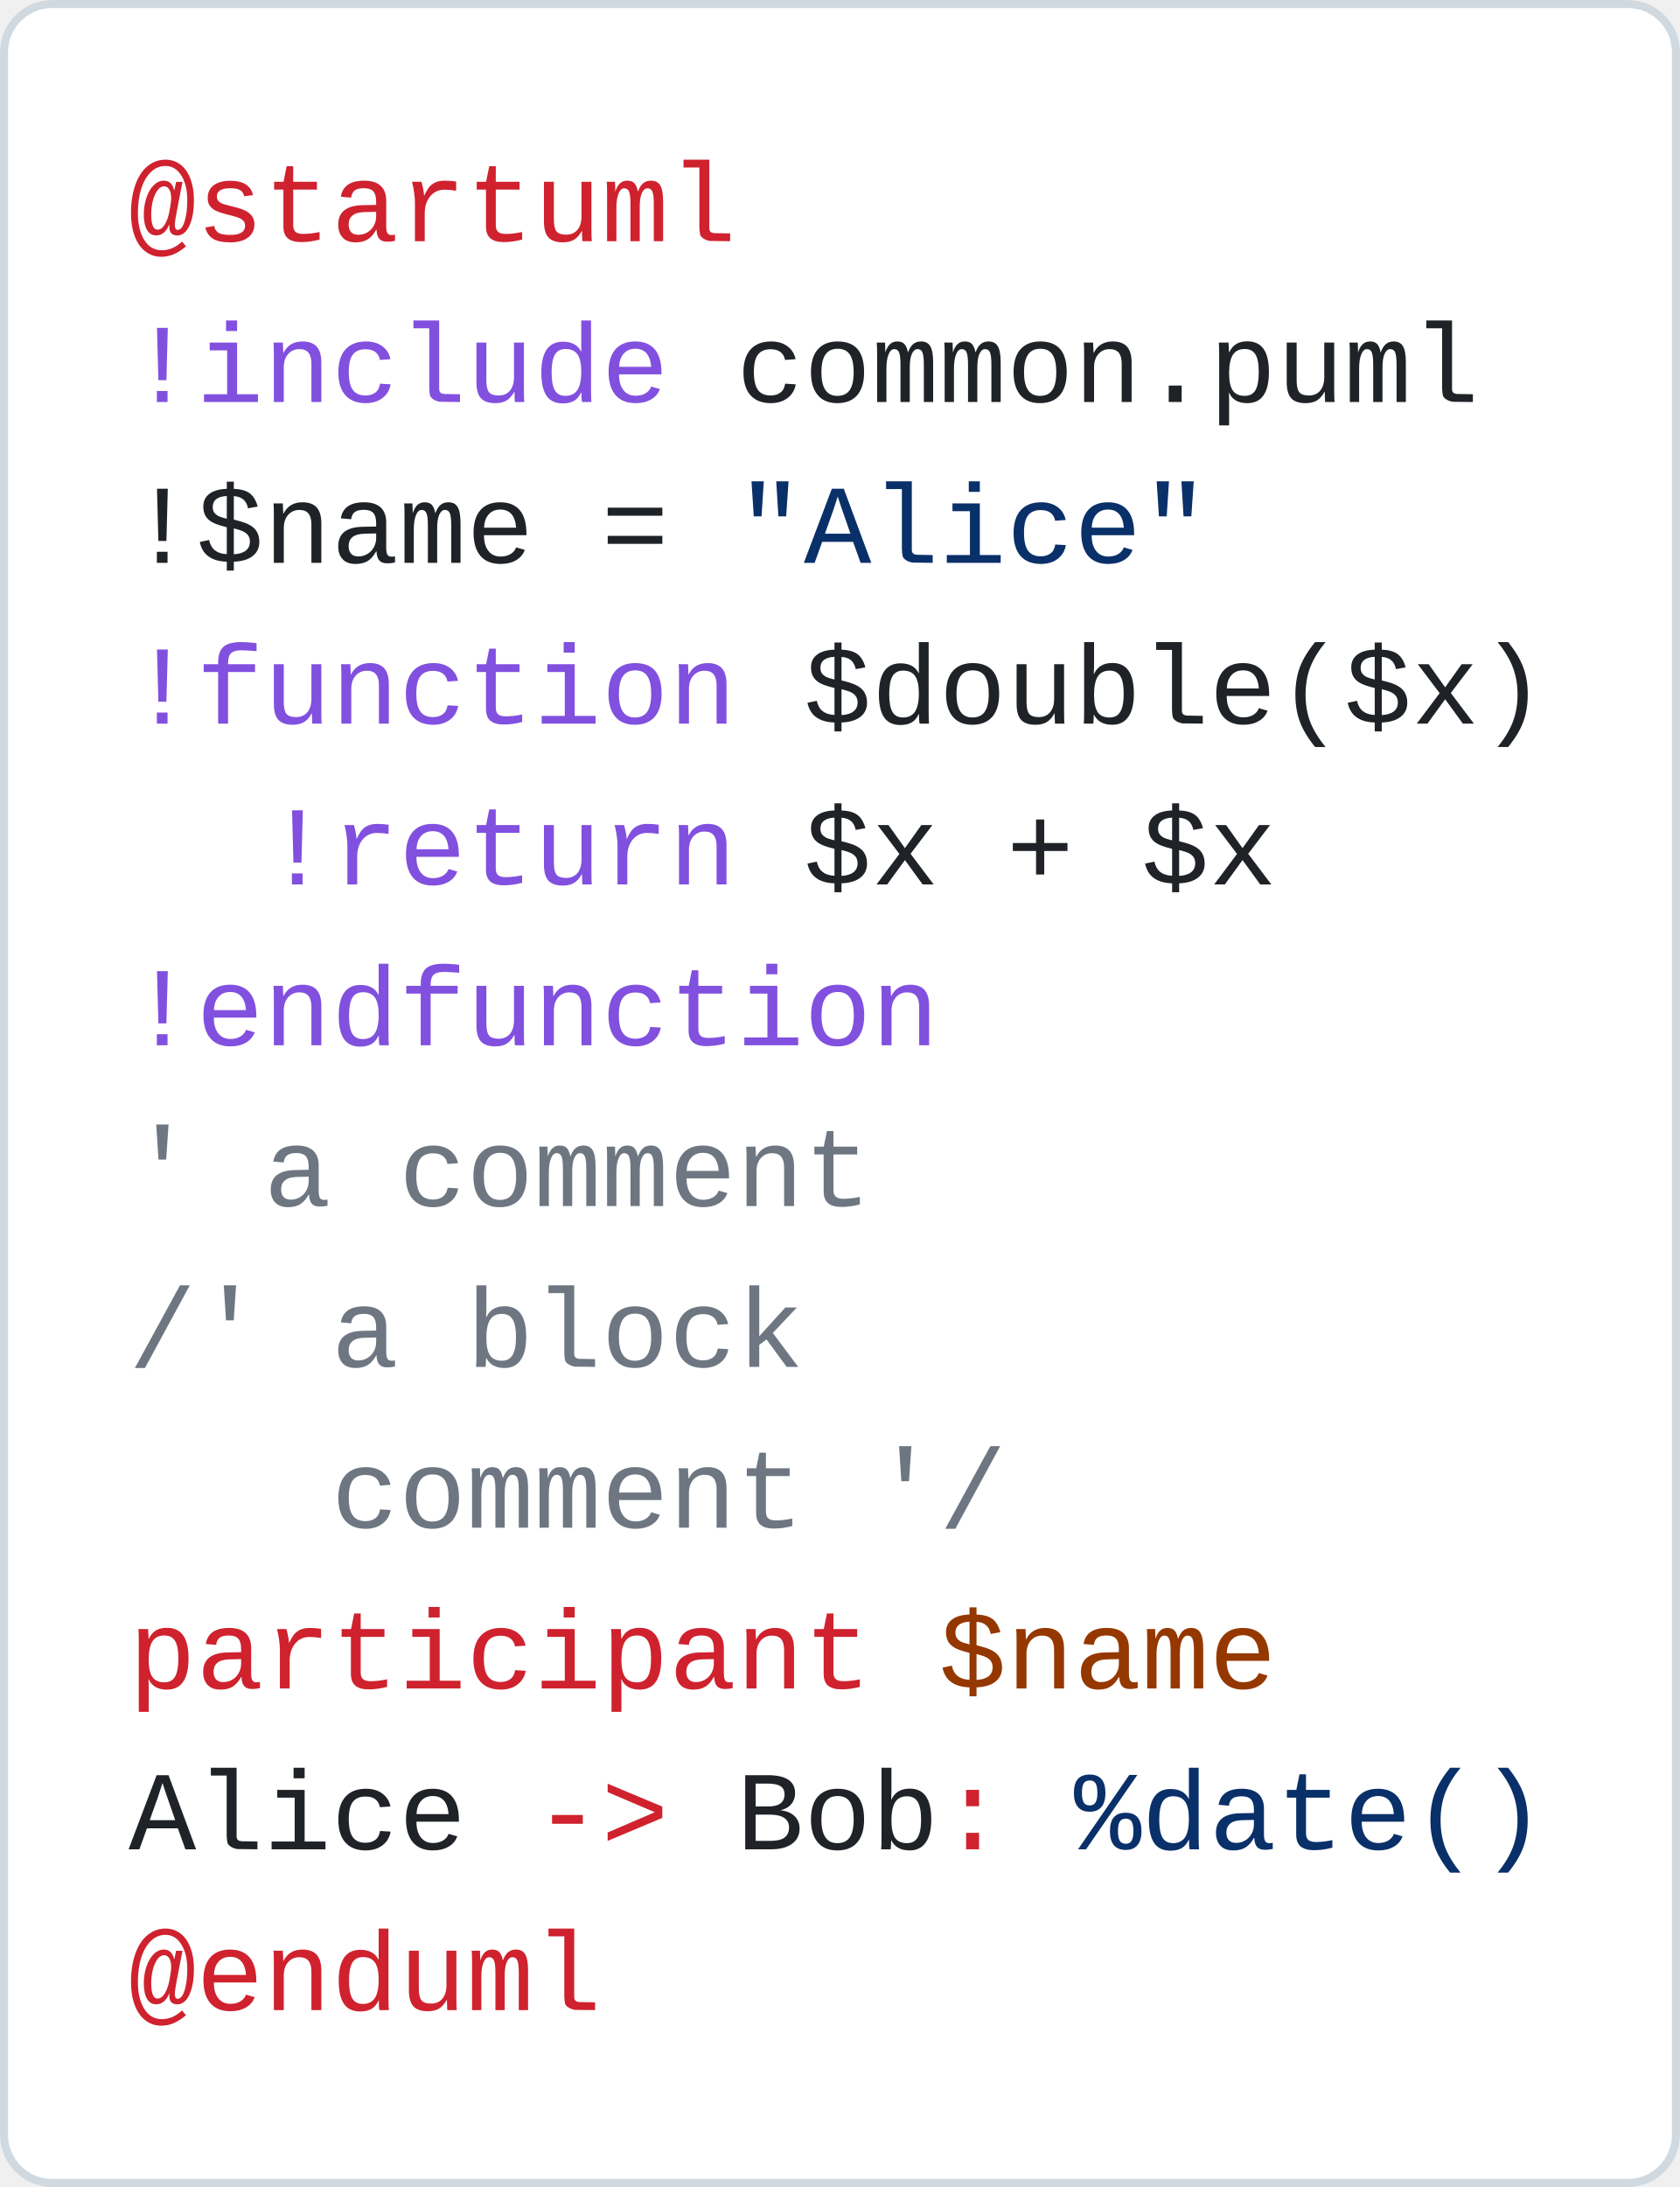
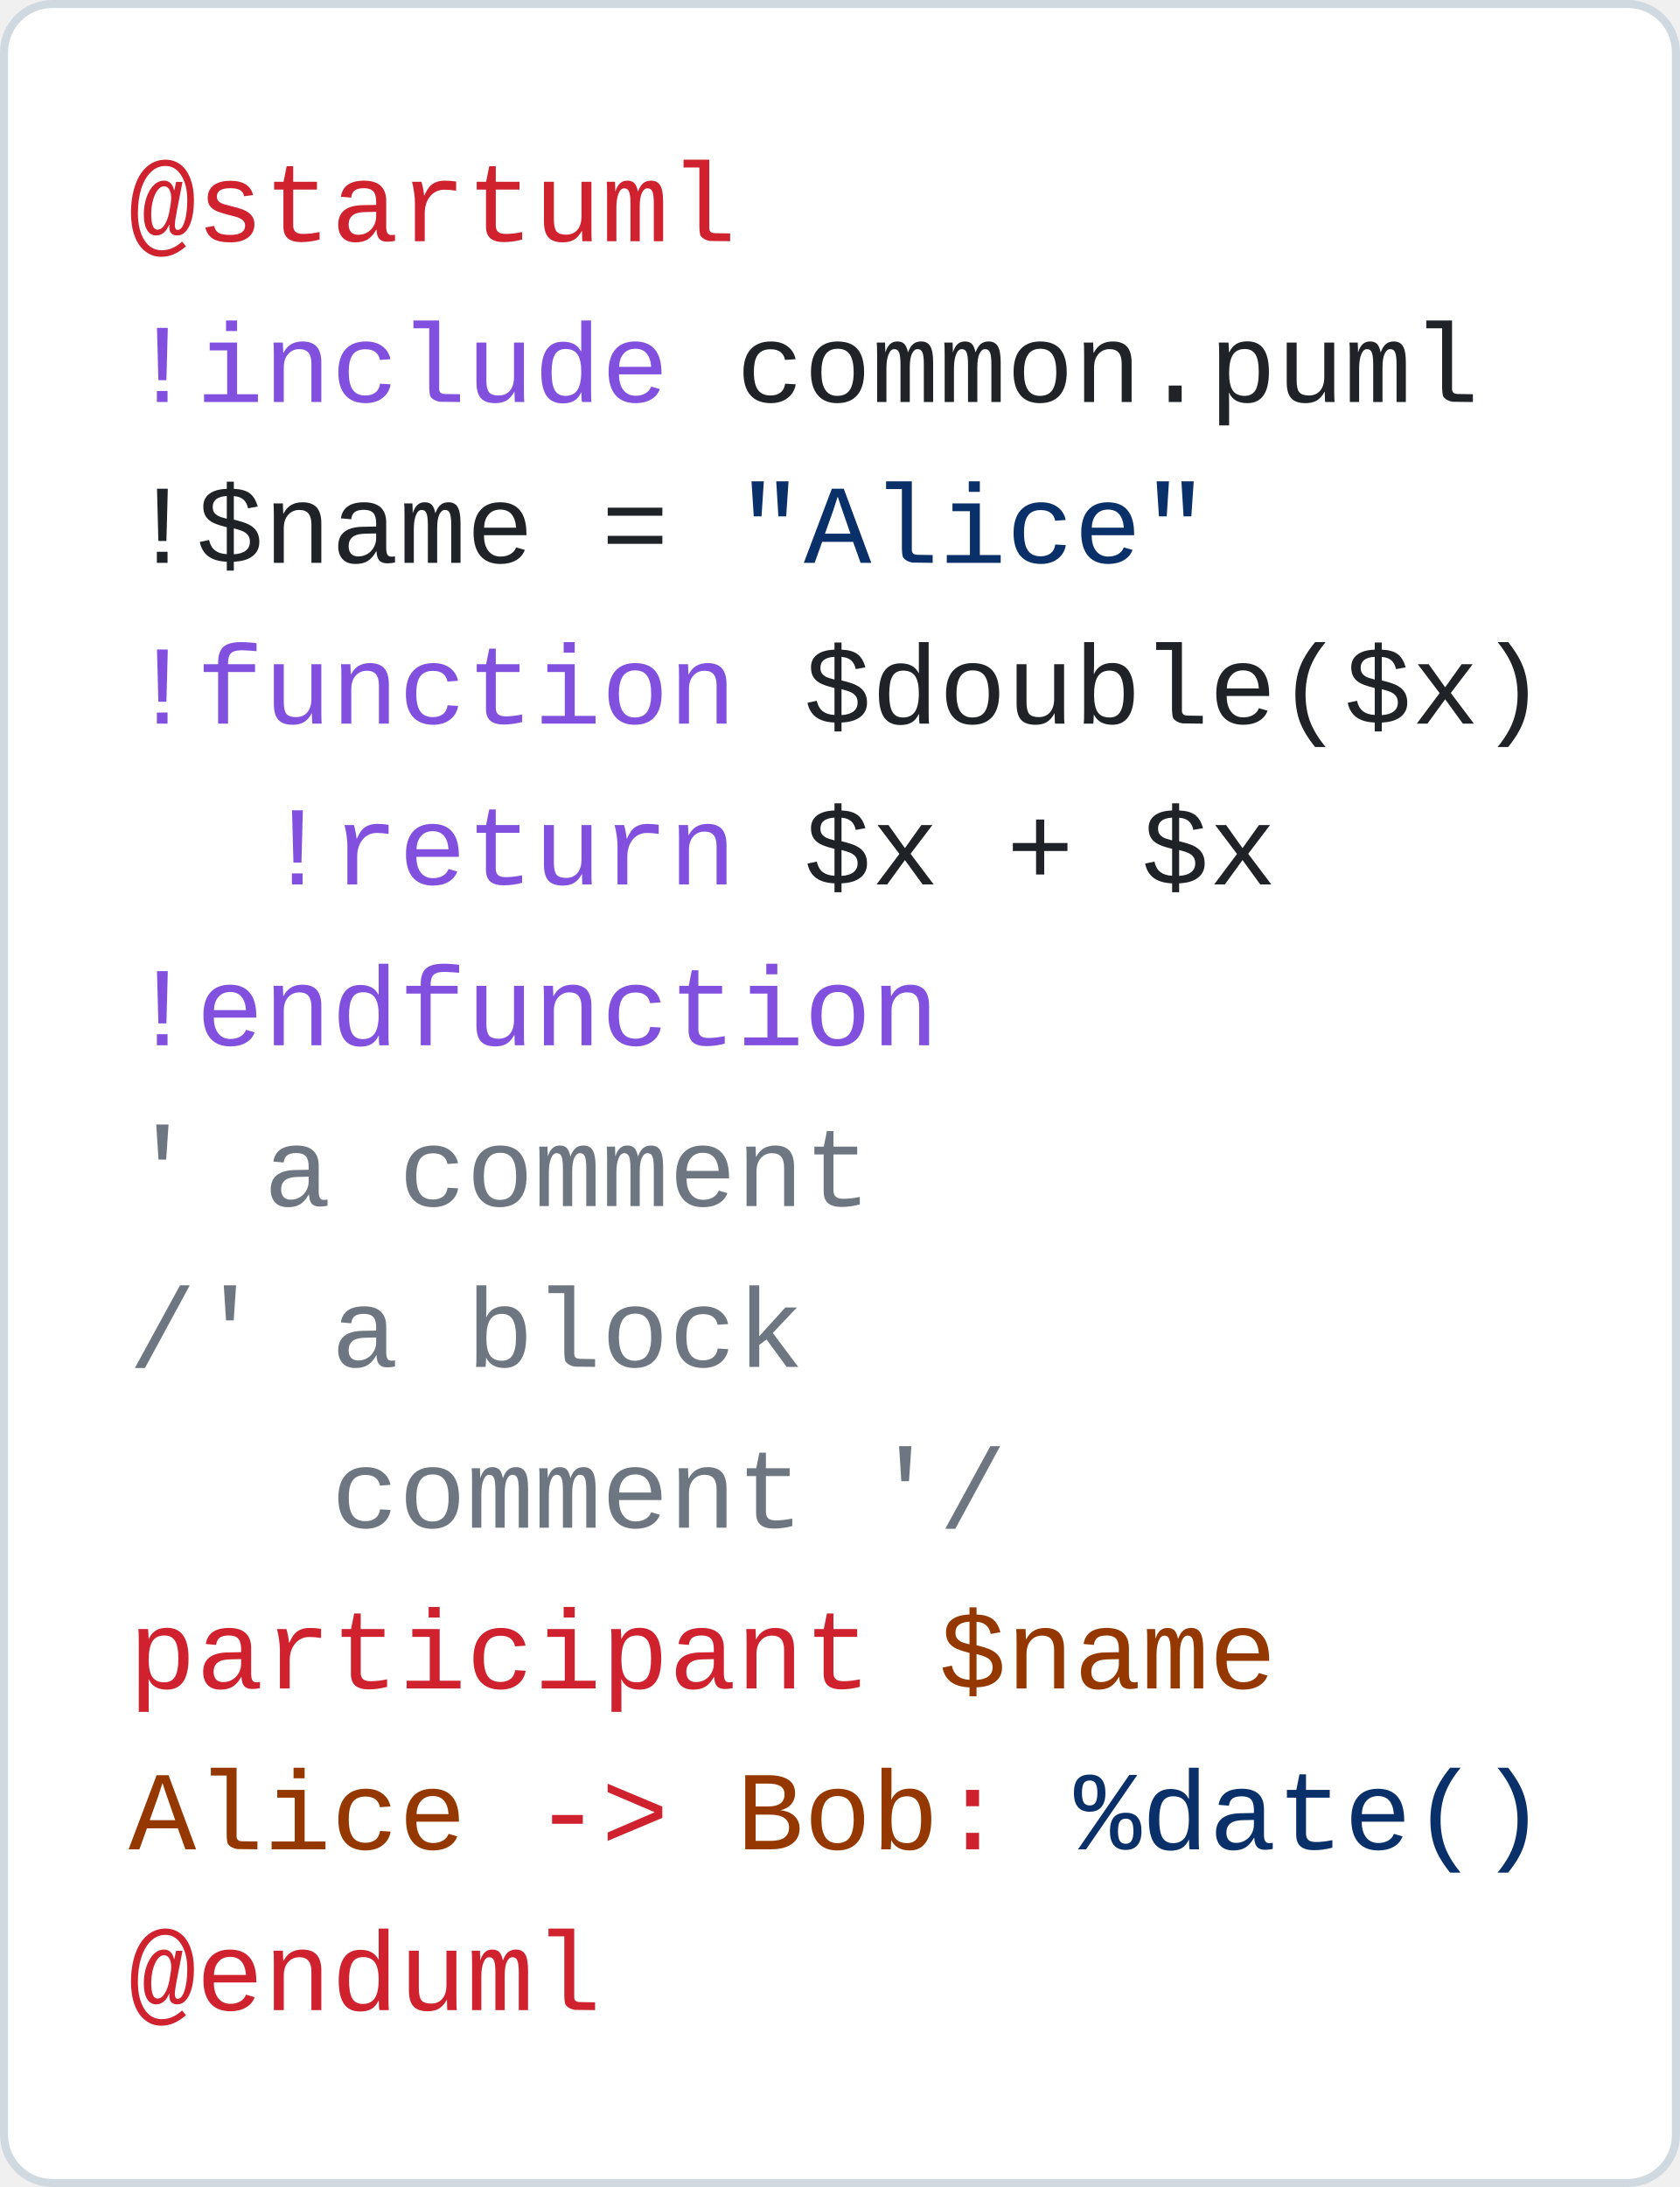
<svg xmlns="http://www.w3.org/2000/svg" width="209" height="272" viewBox="0 0 209 272">
  <rect x="0.5" y="0.5" width="208" height="271" rx="6" fill="#ffffff" stroke="#d1d9e0" />
  <g font-family="ui-monospace, SFMono-Regular, 'SF Mono', Menlo, Consolas, 'Liberation Mono', monospace" font-size="14" fill="#1f2328" xml:space="preserve">
    <text y="30">
      <tspan x="16.0" fill="#CF222E">@startuml</tspan>
    </text>
    <text y="50">
      <tspan x="16.0" fill="#8250DF">!include</tspan>
      <tspan x="83.2" fill="#1F2328"> common.puml</tspan>
    </text>
    <text y="70">
      <tspan x="16.0" fill="#1F2328">!$name = </tspan>
      <tspan x="91.6" fill="#0A3069">"Alice"</tspan>
    </text>
    <text y="90">
      <tspan x="16.0" fill="#8250DF">!function</tspan>
      <tspan x="91.6" fill="#1F2328"> $double($x)</tspan>
    </text>
    <text y="110">
      <tspan x="32.8" fill="#8250DF">!return</tspan>
      <tspan x="91.6" fill="#1F2328"> $x + $x</tspan>
    </text>
    <text y="130">
      <tspan x="16.0" fill="#8250DF">!endfunction</tspan>
    </text>
    <text y="150">
      <tspan x="16.0" fill="#6E7781">' a comment</tspan>
    </text>
    <text y="170">
      <tspan x="16.0" fill="#6E7781">/' a block</tspan>
    </text>
    <text y="190">
      <tspan x="16.0" fill="#6E7781">   comment '/</tspan>
    </text>
    <text y="210">
      <tspan x="16.0" fill="#CF222E">participant</tspan>
      <tspan x="116.8" fill="#953800">$name</tspan>
    </text>
    <text y="230">
-       <tspan x="16.0" fill="#1F2328">Alice </tspan>
+       <tspan x="16.0" fill="#953800">Alice</tspan>
      <tspan x="66.4" fill="#CF222E">-&gt;</tspan>
-       <tspan x="83.2" fill="#1F2328"> Bob</tspan>
+       <tspan x="91.6" fill="#953800">Bob</tspan>
      <tspan x="116.8" fill="#CF222E">:</tspan>
      <tspan x="125.2" fill="#0A3069"> %date()</tspan>
    </text>
    <text y="250">
      <tspan x="16.0" fill="#CF222E">@enduml</tspan>
    </text>
  </g>
</svg>
